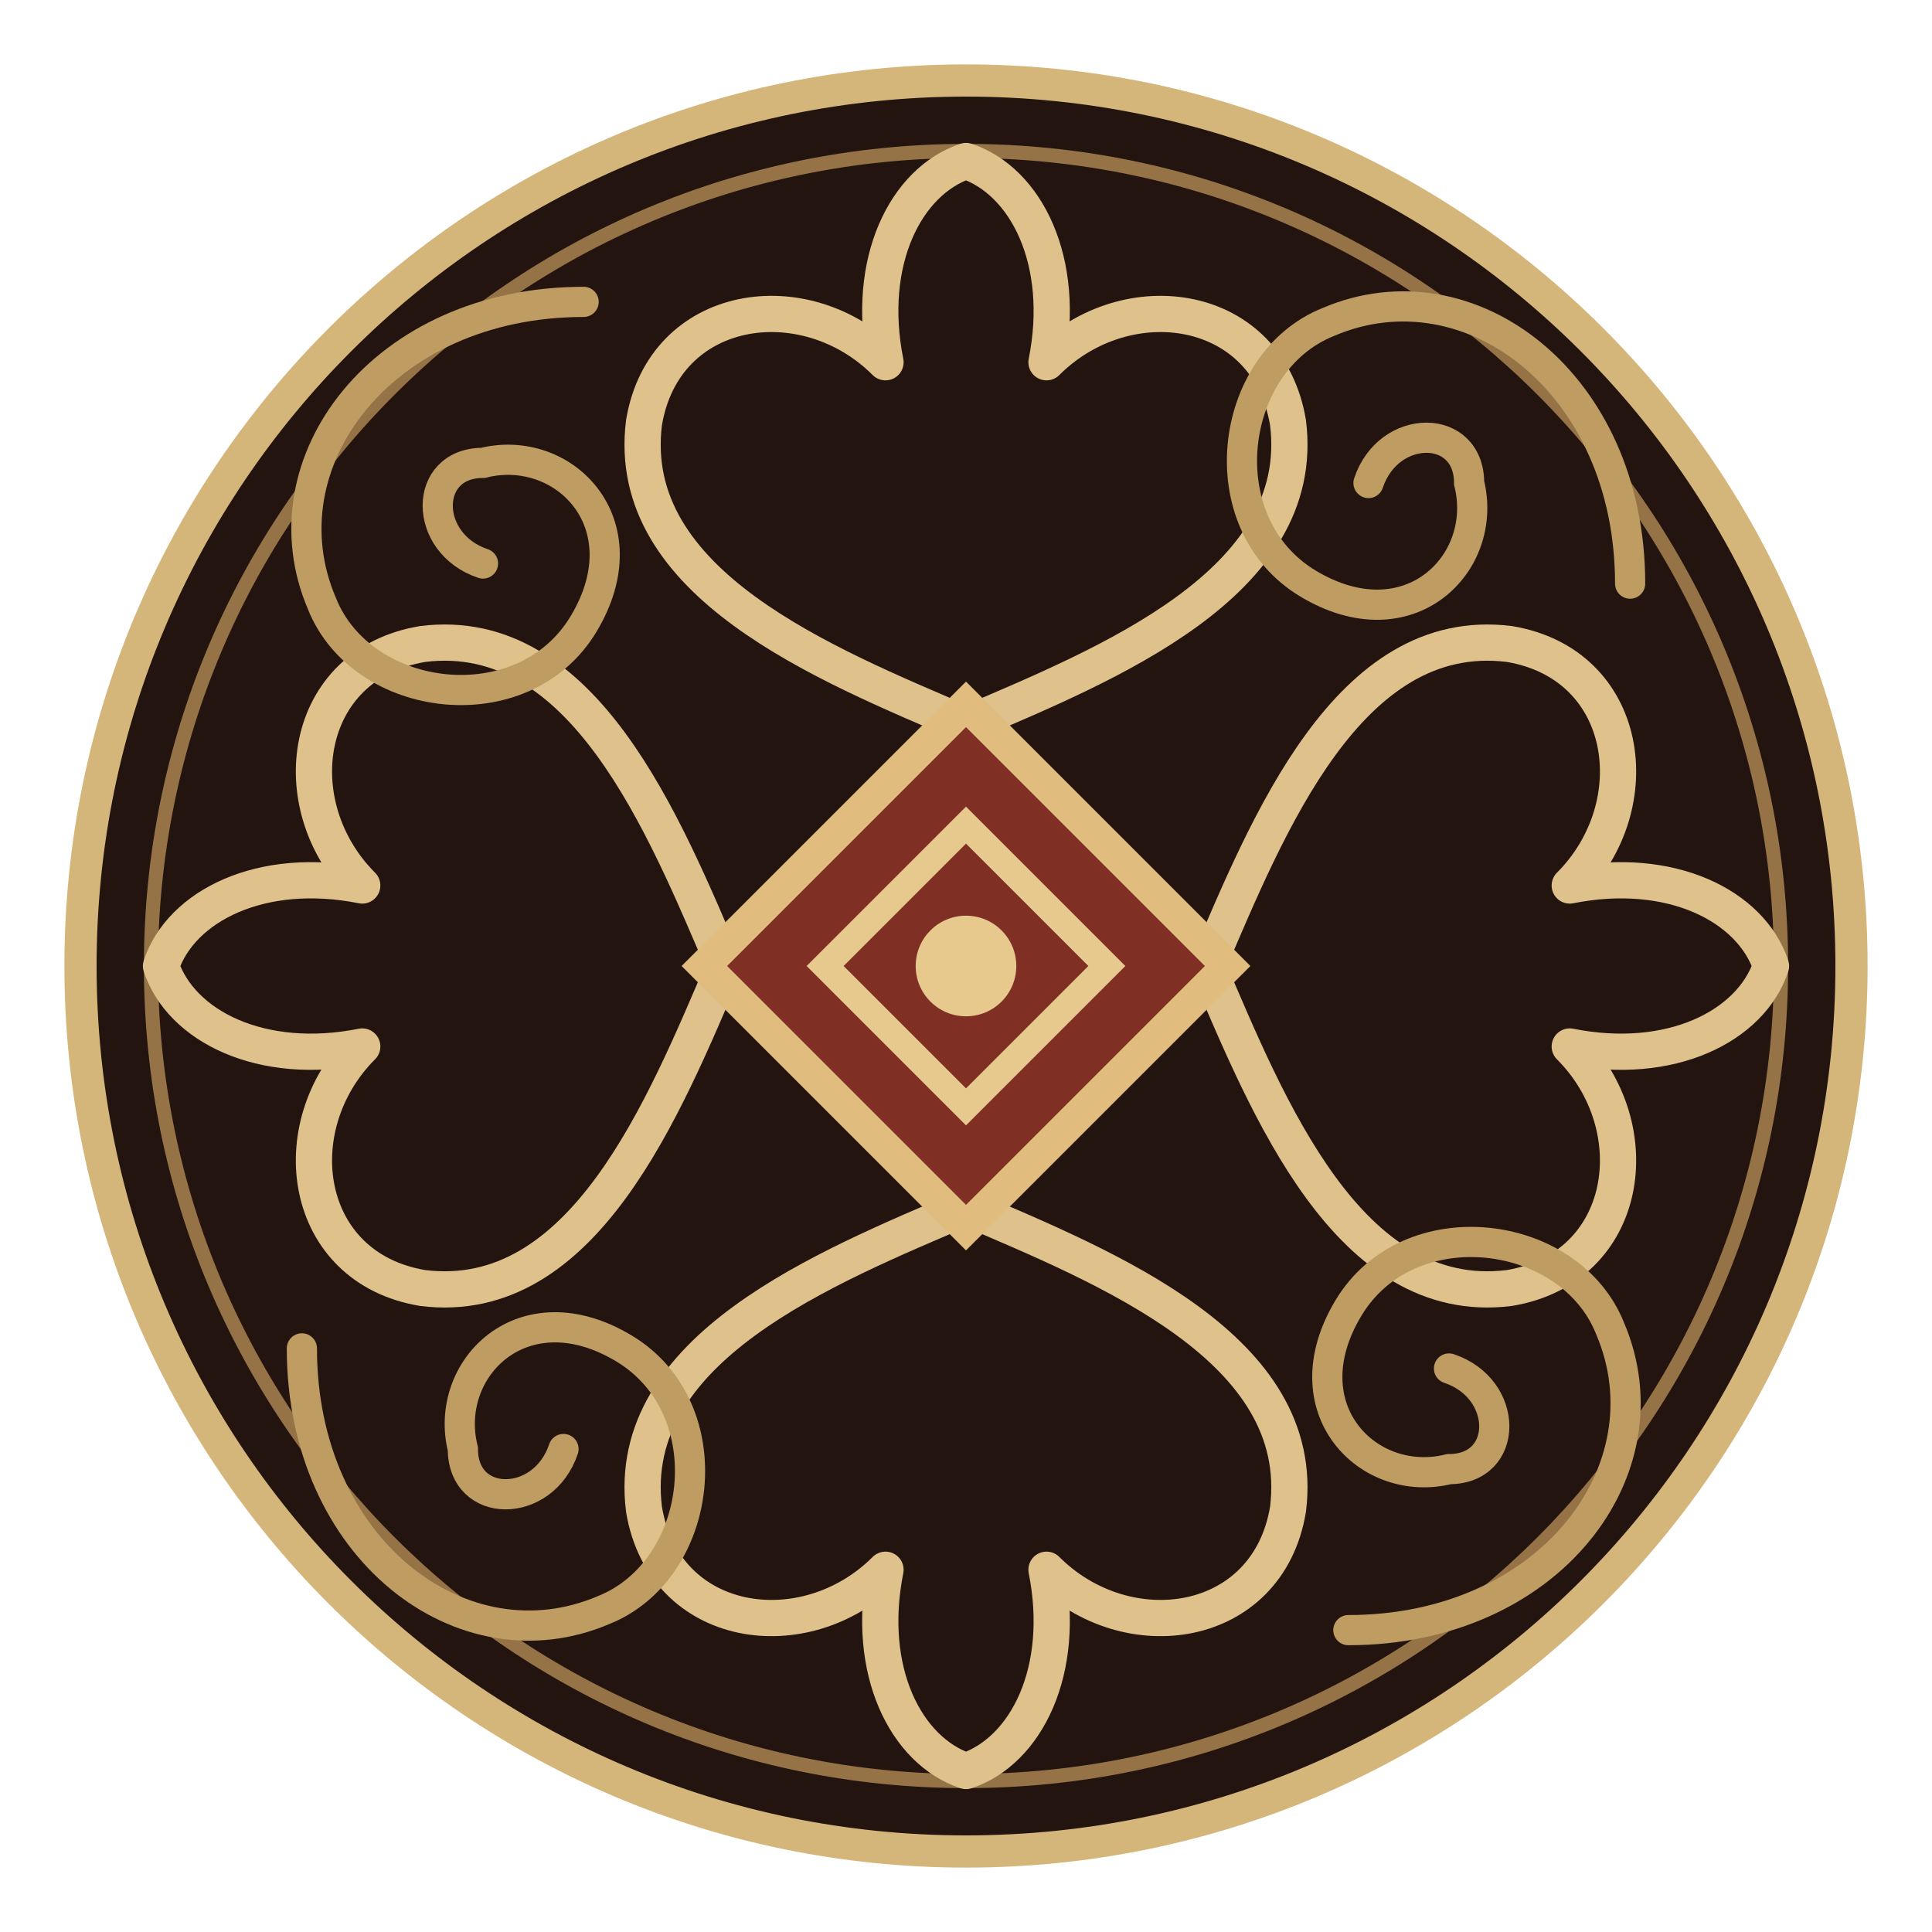
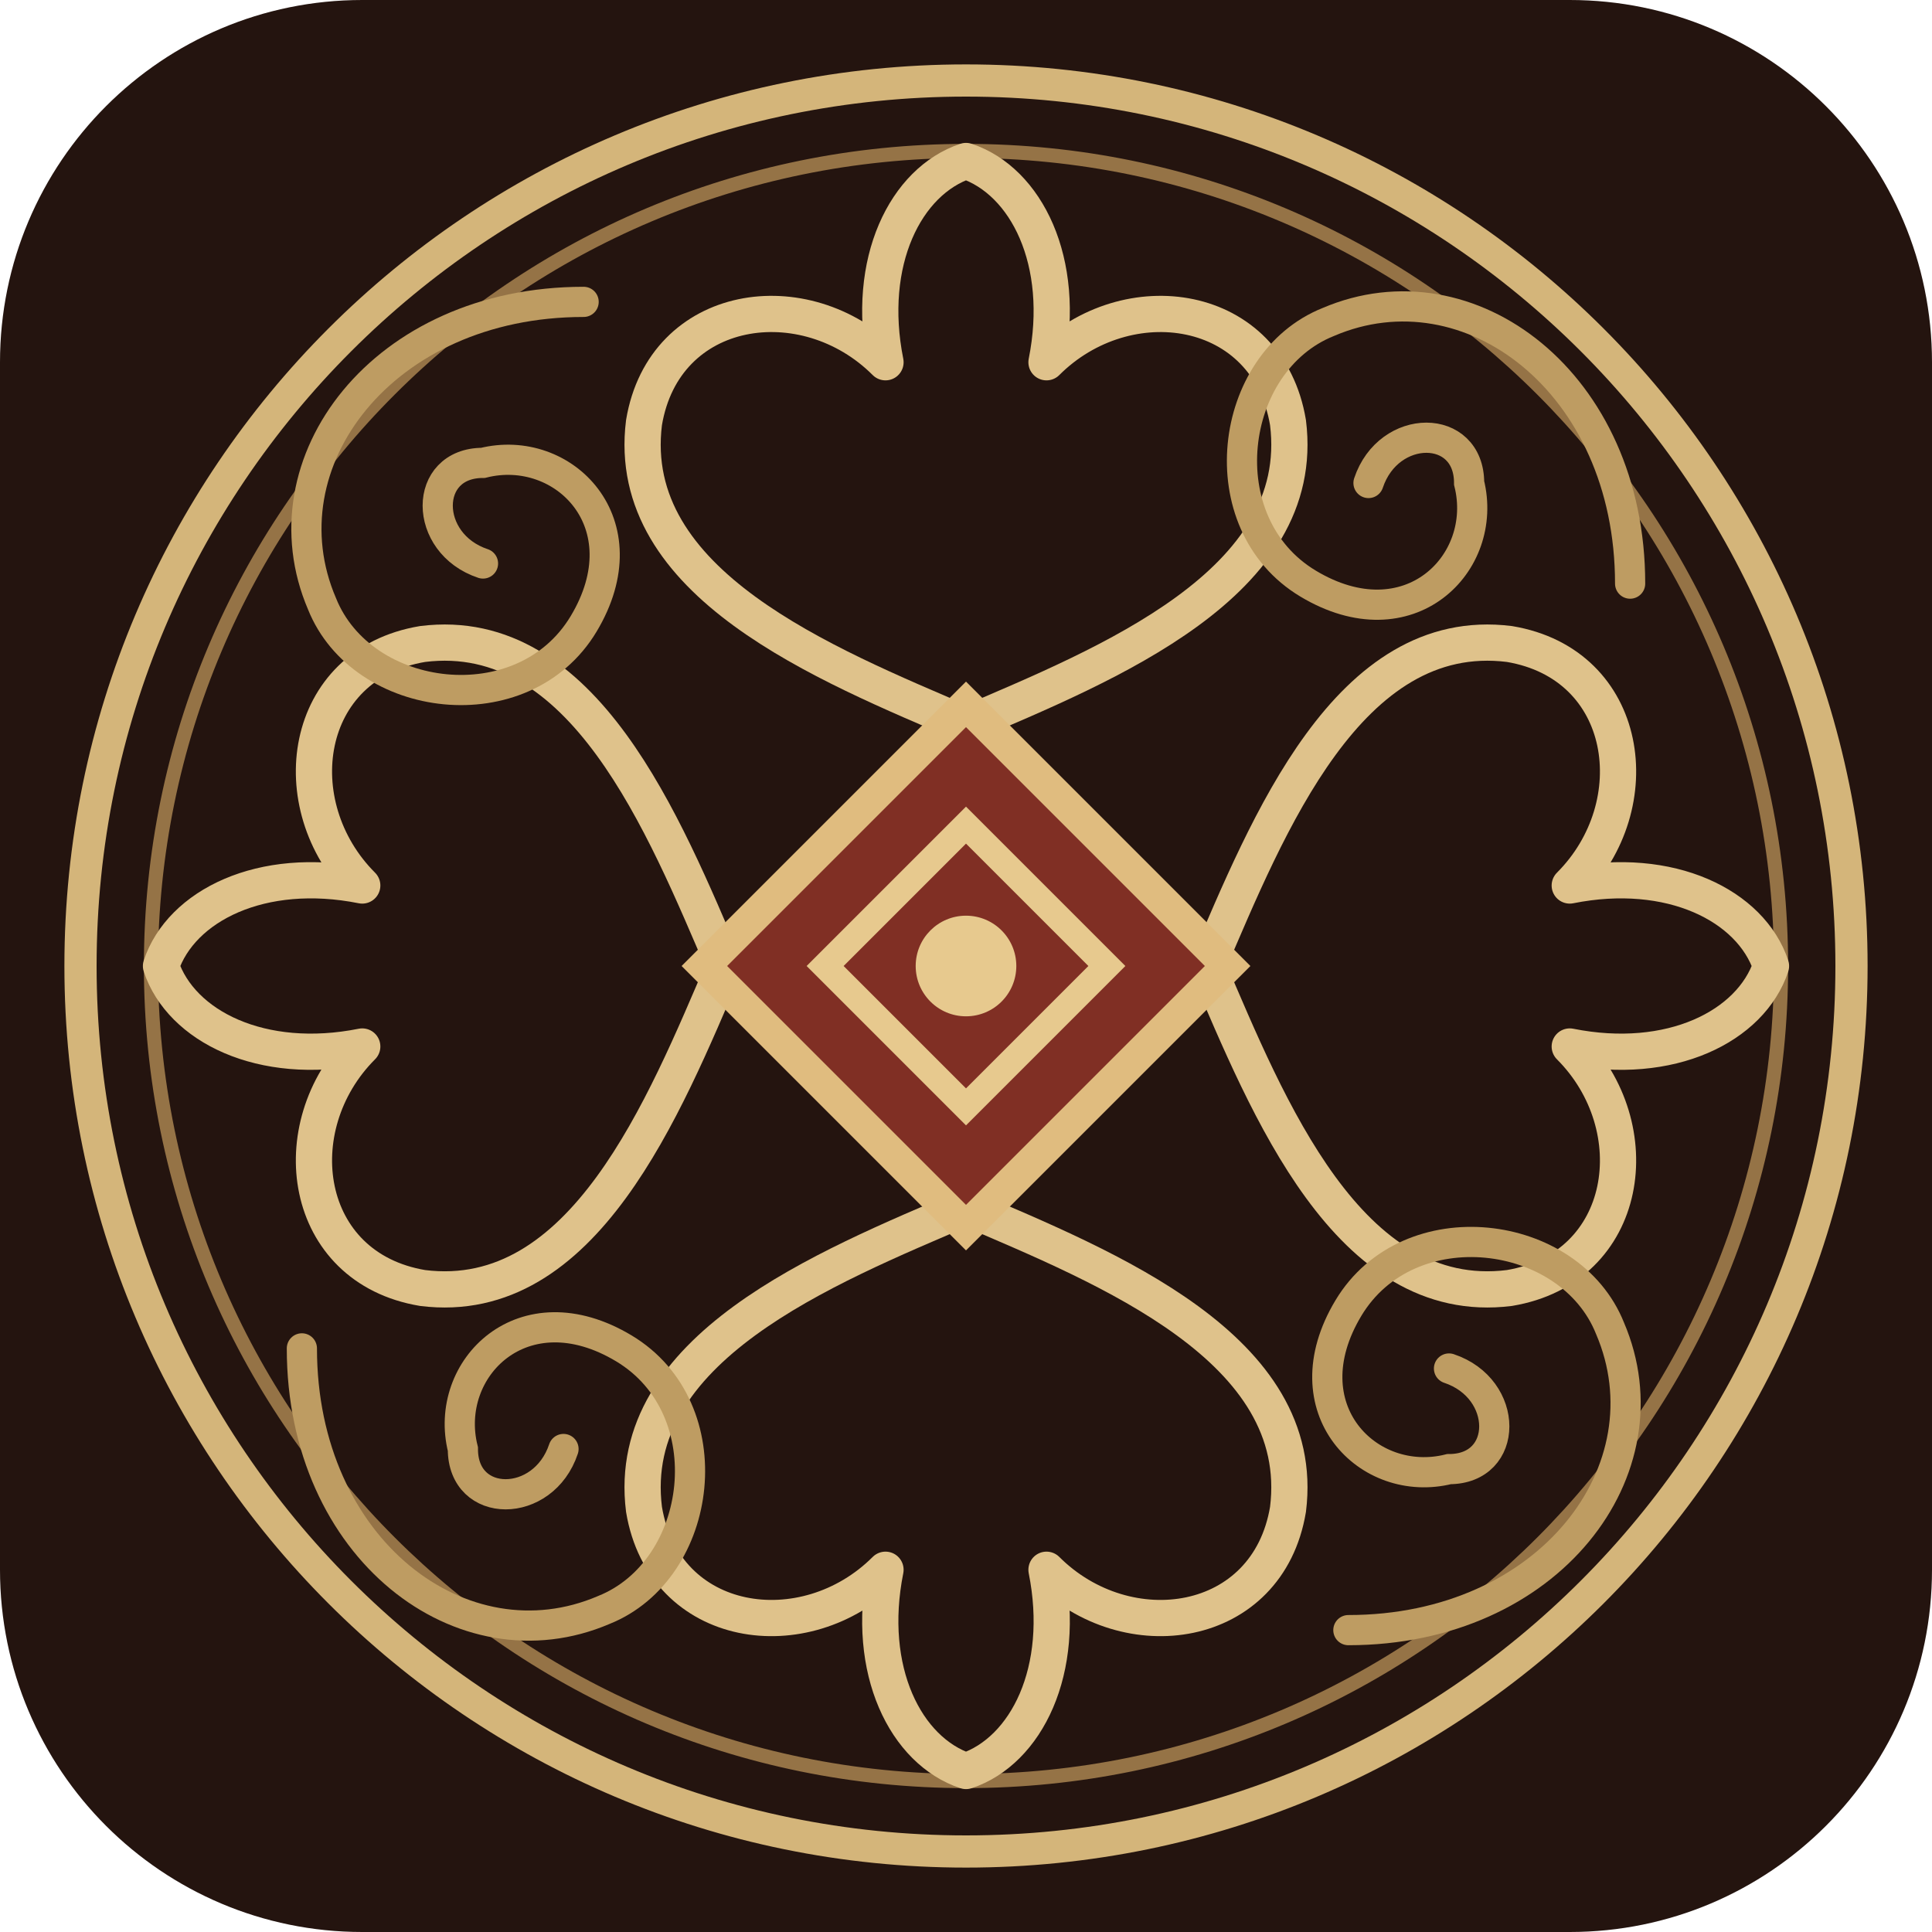
<svg xmlns="http://www.w3.org/2000/svg" width="96" height="96" viewBox="0 0 96 96" fill="none">
  <defs>
    <path id="ruyi-petal" d="M48 36C41 33 31 29 32 21C33 15 40 14 44 18C43 13 45 9 48 8C51 9 53 13 52 18C56 14 63 15 64 21C65 29 55 33 48 36Z" />
    <path id="cloud-scroll" d="M29 15C19 15 13 23 16 30C18 35 26 36 29 31C32 26 28 22 24 23C21 23 21 27 24 28" />
  </defs>
+   <rect width="96" height="96" rx="18" fill="#24140f" />
  <circle cx="48" cy="48" r="44" fill="#24140f" stroke="#d4b57a" stroke-width="1.6" />
  <circle cx="48" cy="48" r="40.5" stroke="#957346" stroke-width=".7" />
  <g stroke="#dfc28b" stroke-width="1.8" stroke-linejoin="round">
    <use href="#ruyi-petal" />
    <use href="#ruyi-petal" transform="rotate(90 48 48)" />
    <use href="#ruyi-petal" transform="rotate(180 48 48)" />
    <use href="#ruyi-petal" transform="rotate(270 48 48)" />
  </g>
  <g stroke="#be9c62" stroke-width="1.5" stroke-linecap="round">
    <use href="#cloud-scroll" />
    <use href="#cloud-scroll" transform="rotate(90 48 48)" />
    <use href="#cloud-scroll" transform="rotate(180 48 48)" />
    <use href="#cloud-scroll" transform="rotate(270 48 48)" />
  </g>
  <path d="M48 35L61 48L48 61L35 48Z" fill="#802f24" stroke="#e0bc7f" stroke-width="1.6" />
  <path d="M48 41L55 48L48 55L41 48Z" stroke="#e7c98e" stroke-width="1.3" />
  <circle cx="48" cy="48" r="2.5" fill="#e7c98e" />
</svg>
